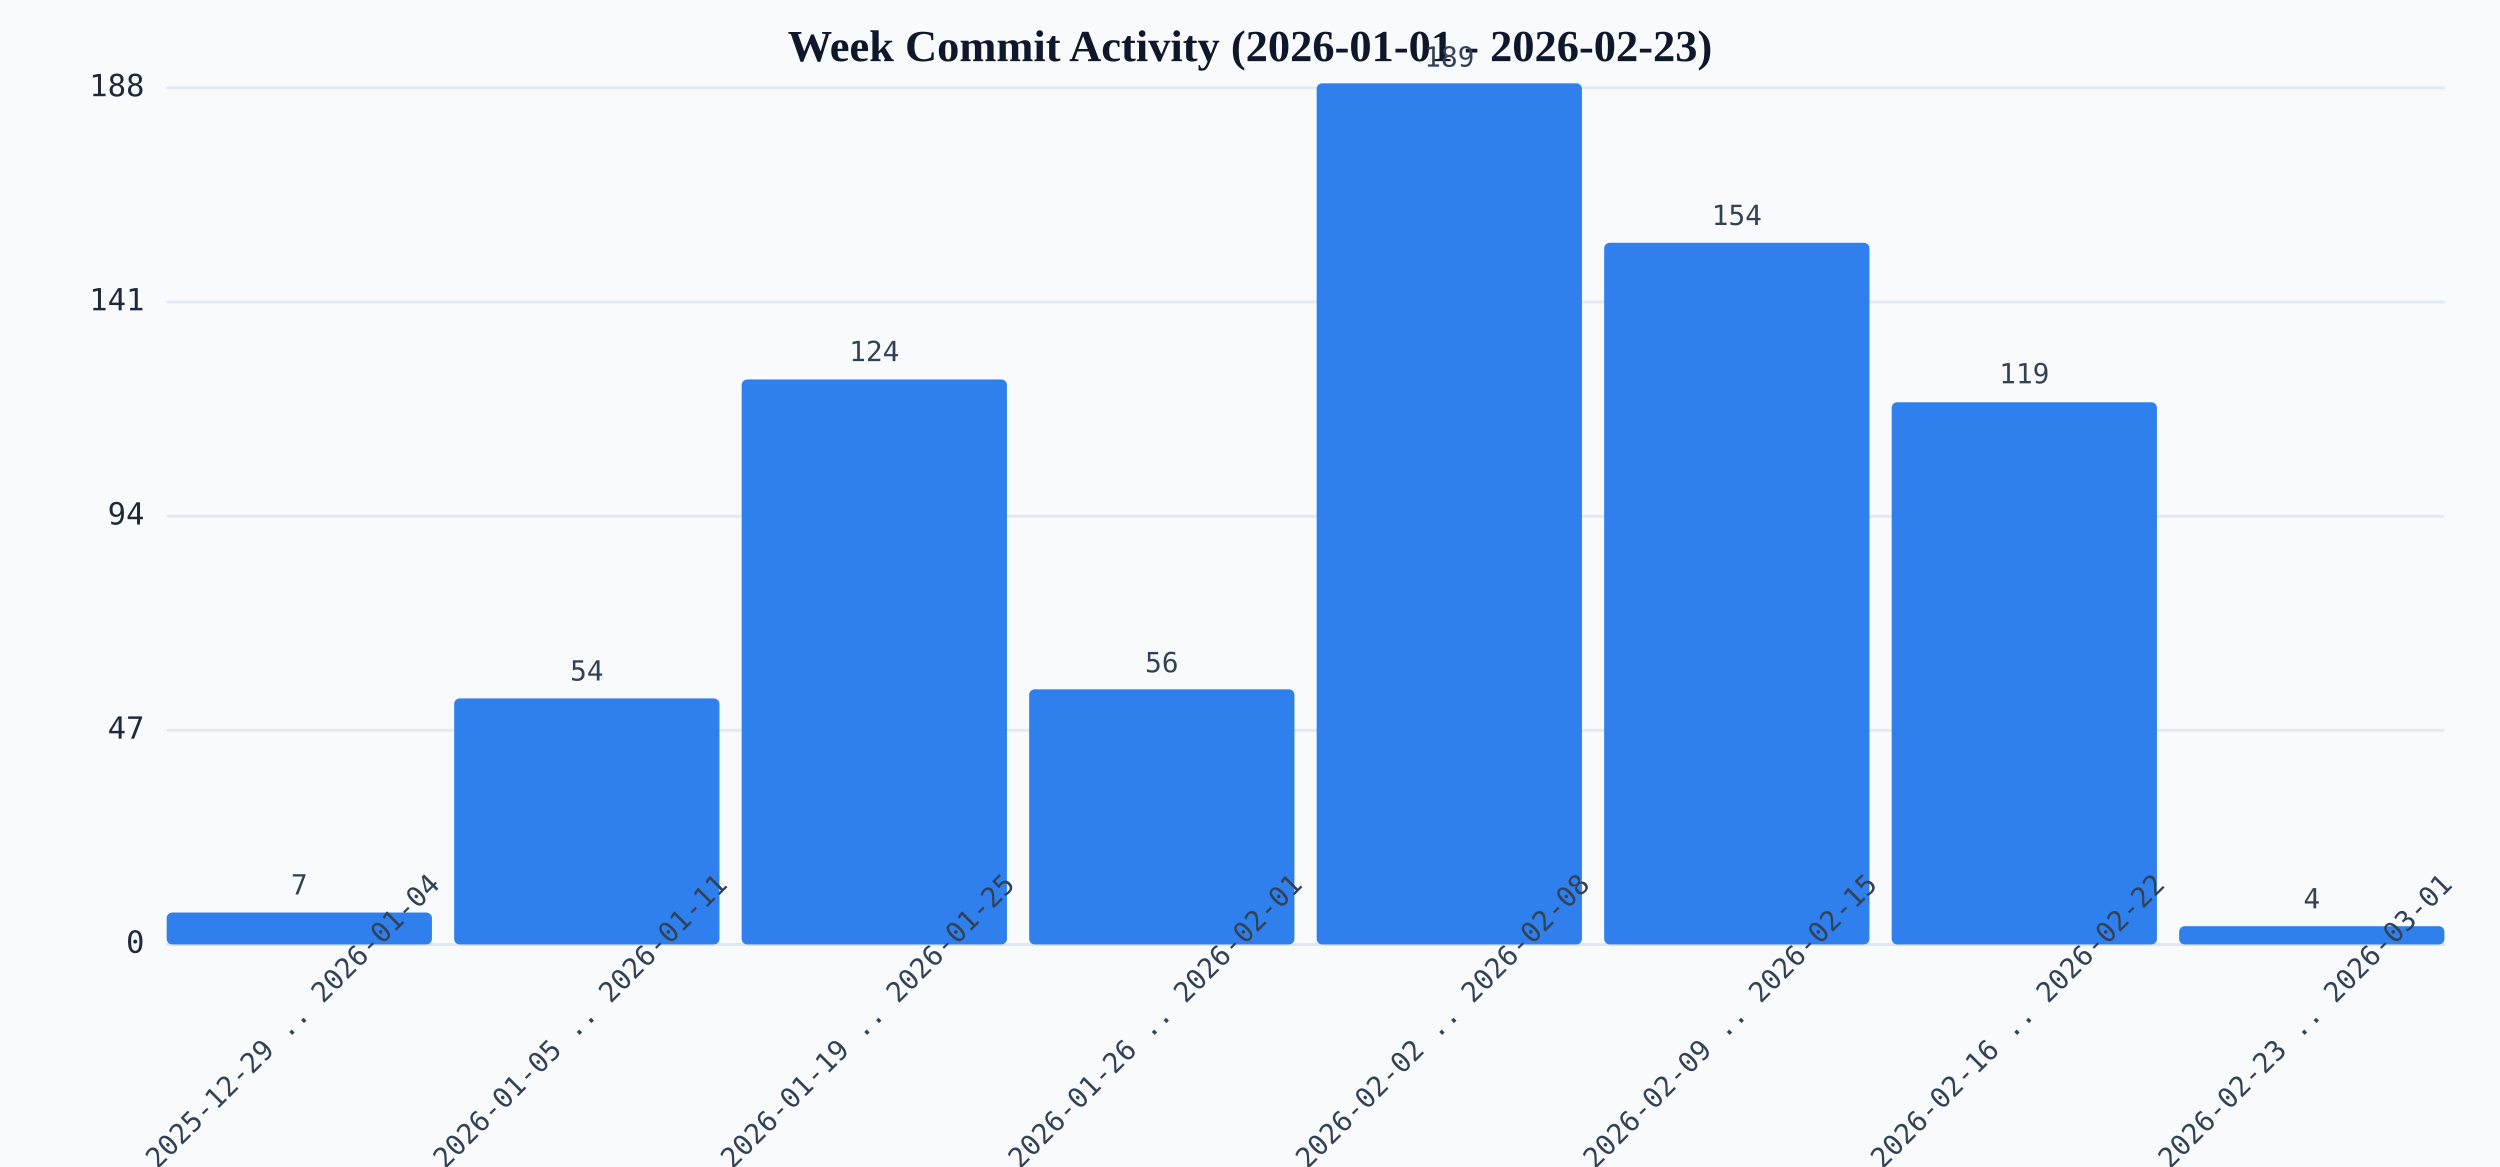
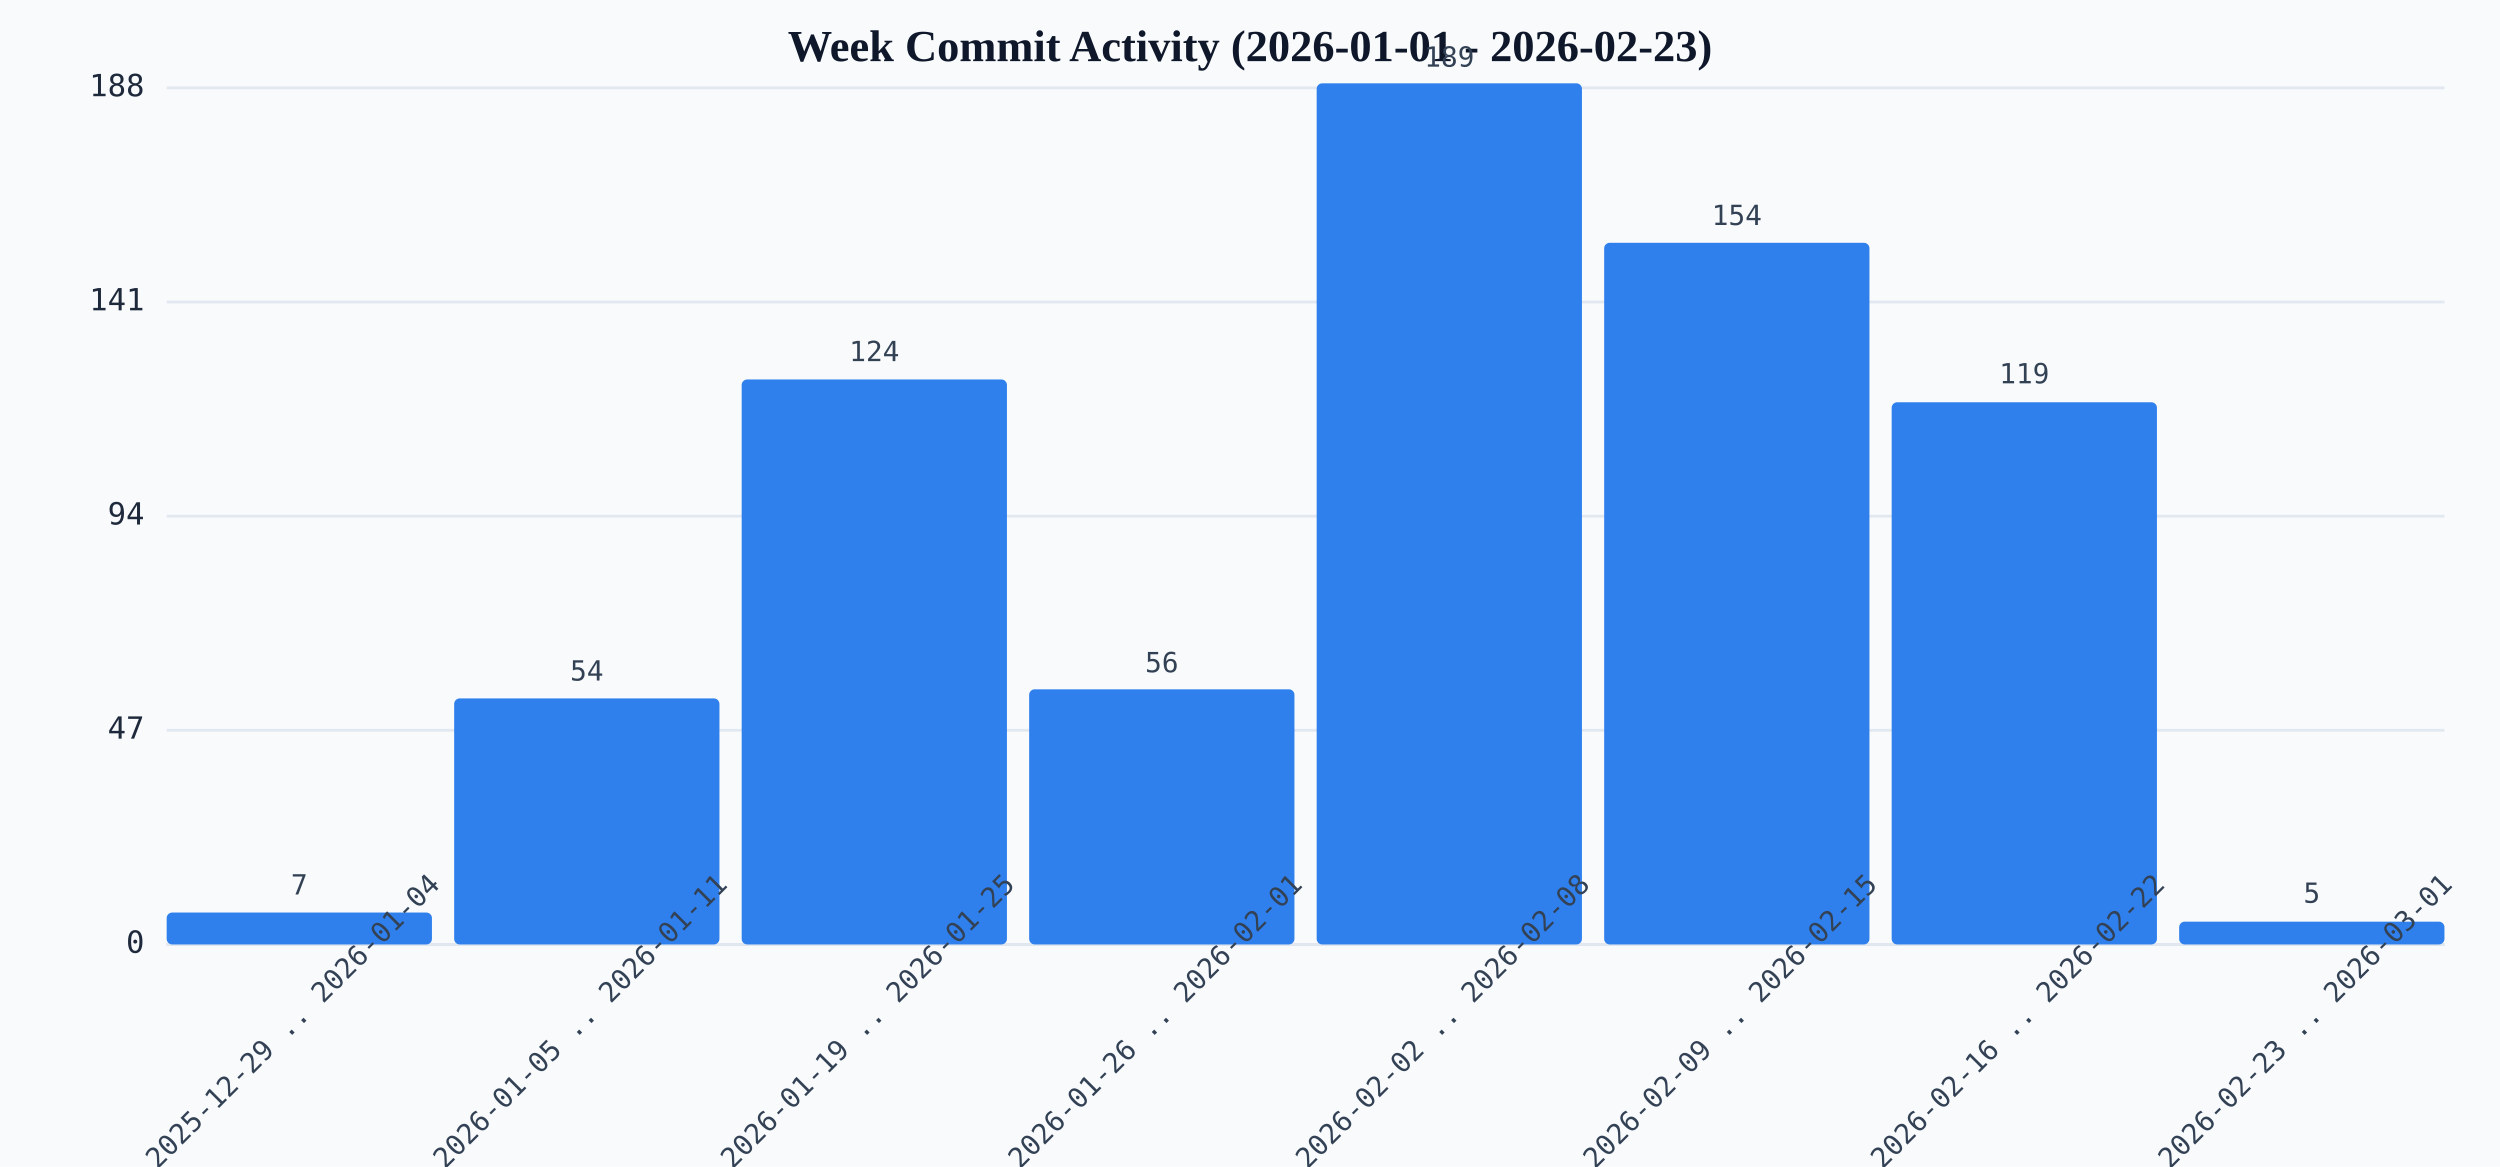
<svg xmlns="http://www.w3.org/2000/svg" viewBox="0 0 900 420">
  <rect x="0" y="0" width="900" height="420" fill="#f8fafc" />
  <text x="450" y="22" text-anchor="middle" font-size="16" font-weight="600" fill="#0f172a">Week Commit Activity (2026-01-01 - 2026-02-23)</text>
  <line x1="60" y1="340" x2="880" y2="340" stroke="#cbd5e1" stroke-width="1" />
  <g font-family="monospace" font-size="11" fill="#1e293b">
    <line x1="60" y1="340.0" x2="880" y2="340.0" stroke="#e2e8f0" stroke-width="1" />
    <text x="52" y="343.0" text-anchor="end">0</text>
    <line x1="60" y1="262.91" x2="880" y2="262.91" stroke="#e2e8f0" stroke-width="1" />
    <text x="52" y="265.91" text-anchor="end">47</text>
    <line x1="60" y1="185.82" x2="880" y2="185.82" stroke="#e2e8f0" stroke-width="1" />
    <text x="52" y="188.82" text-anchor="end">94</text>
    <line x1="60" y1="108.73" x2="880" y2="108.73" stroke="#e2e8f0" stroke-width="1" />
    <text x="52" y="111.73" text-anchor="end">141</text>
    <line x1="60" y1="31.64" x2="880" y2="31.64" stroke="#e2e8f0" stroke-width="1" />
    <text x="52" y="34.64" text-anchor="end">188</text>
  </g>
  <g font-family="monospace">
    <rect x="60.0" y="328.519" width="95.5" height="11.481" fill="#2f80ed" rx="2" />
    <text x="107.75" y="370" transform="rotate(-45 107.75,370)" text-anchor="middle" font-size="10" fill="#334155">2025-12-29 .. 2026-01-04</text>
    <text x="107.75" y="322" text-anchor="middle" font-size="10" fill="#334155">7</text>
    <rect x="163.5" y="251.429" width="95.5" height="88.571" fill="#2f80ed" rx="2" />
    <text x="211.25" y="370" transform="rotate(-45 211.25,370)" text-anchor="middle" font-size="10" fill="#334155">2026-01-05 .. 2026-01-11</text>
    <text x="211.25" y="245" text-anchor="middle" font-size="10" fill="#334155">54</text>
    <rect x="267.0" y="136.614" width="95.5" height="203.386" fill="#2f80ed" rx="2" />
    <text x="314.75" y="370" transform="rotate(-45 314.75,370)" text-anchor="middle" font-size="10" fill="#334155">2026-01-19 .. 2026-01-25</text>
    <text x="314.75" y="130" text-anchor="middle" font-size="10" fill="#334155">124</text>
    <rect x="370.5" y="248.148" width="95.5" height="91.852" fill="#2f80ed" rx="2" />
    <text x="418.25" y="370" transform="rotate(-45 418.25,370)" text-anchor="middle" font-size="10" fill="#334155">2026-01-26 .. 2026-02-01</text>
    <text x="418.25" y="242" text-anchor="middle" font-size="10" fill="#334155">56</text>
    <rect x="474.0" y="30.0" width="95.5" height="310.0" fill="#2f80ed" rx="2" />
    <text x="521.75" y="370" transform="rotate(-45 521.75,370)" text-anchor="middle" font-size="10" fill="#334155">2026-02-02 .. 2026-02-08</text>
    <text x="521.75" y="24" text-anchor="middle" font-size="10" fill="#334155">189</text>
    <rect x="577.5" y="87.407" width="95.5" height="252.593" fill="#2f80ed" rx="2" />
    <text x="625.25" y="370" transform="rotate(-45 625.25,370)" text-anchor="middle" font-size="10" fill="#334155">2026-02-09 .. 2026-02-15</text>
    <text x="625.25" y="81" text-anchor="middle" font-size="10" fill="#334155">154</text>
    <rect x="681.0" y="144.815" width="95.5" height="195.185" fill="#2f80ed" rx="2" />
    <text x="728.75" y="370" transform="rotate(-45 728.75,370)" text-anchor="middle" font-size="10" fill="#334155">2026-02-16 .. 2026-02-22</text>
    <text x="728.75" y="138" text-anchor="middle" font-size="10" fill="#334155">119</text>
-     <rect x="784.5" y="333.439" width="95.5" height="6.561" fill="#2f80ed" rx="2" />
+     <rect x="784.5" y="331.799" width="95.5" height="8.201" fill="#2f80ed" rx="2" />
    <text x="832.25" y="370" transform="rotate(-45 832.25,370)" text-anchor="middle" font-size="10" fill="#334155">2026-02-23 .. 2026-03-01</text>
-     <text x="832.25" y="327" text-anchor="middle" font-size="10" fill="#334155">4</text>
+     <text x="832.25" y="325" text-anchor="middle" font-size="10" fill="#334155">5</text>
  </g>
</svg>
